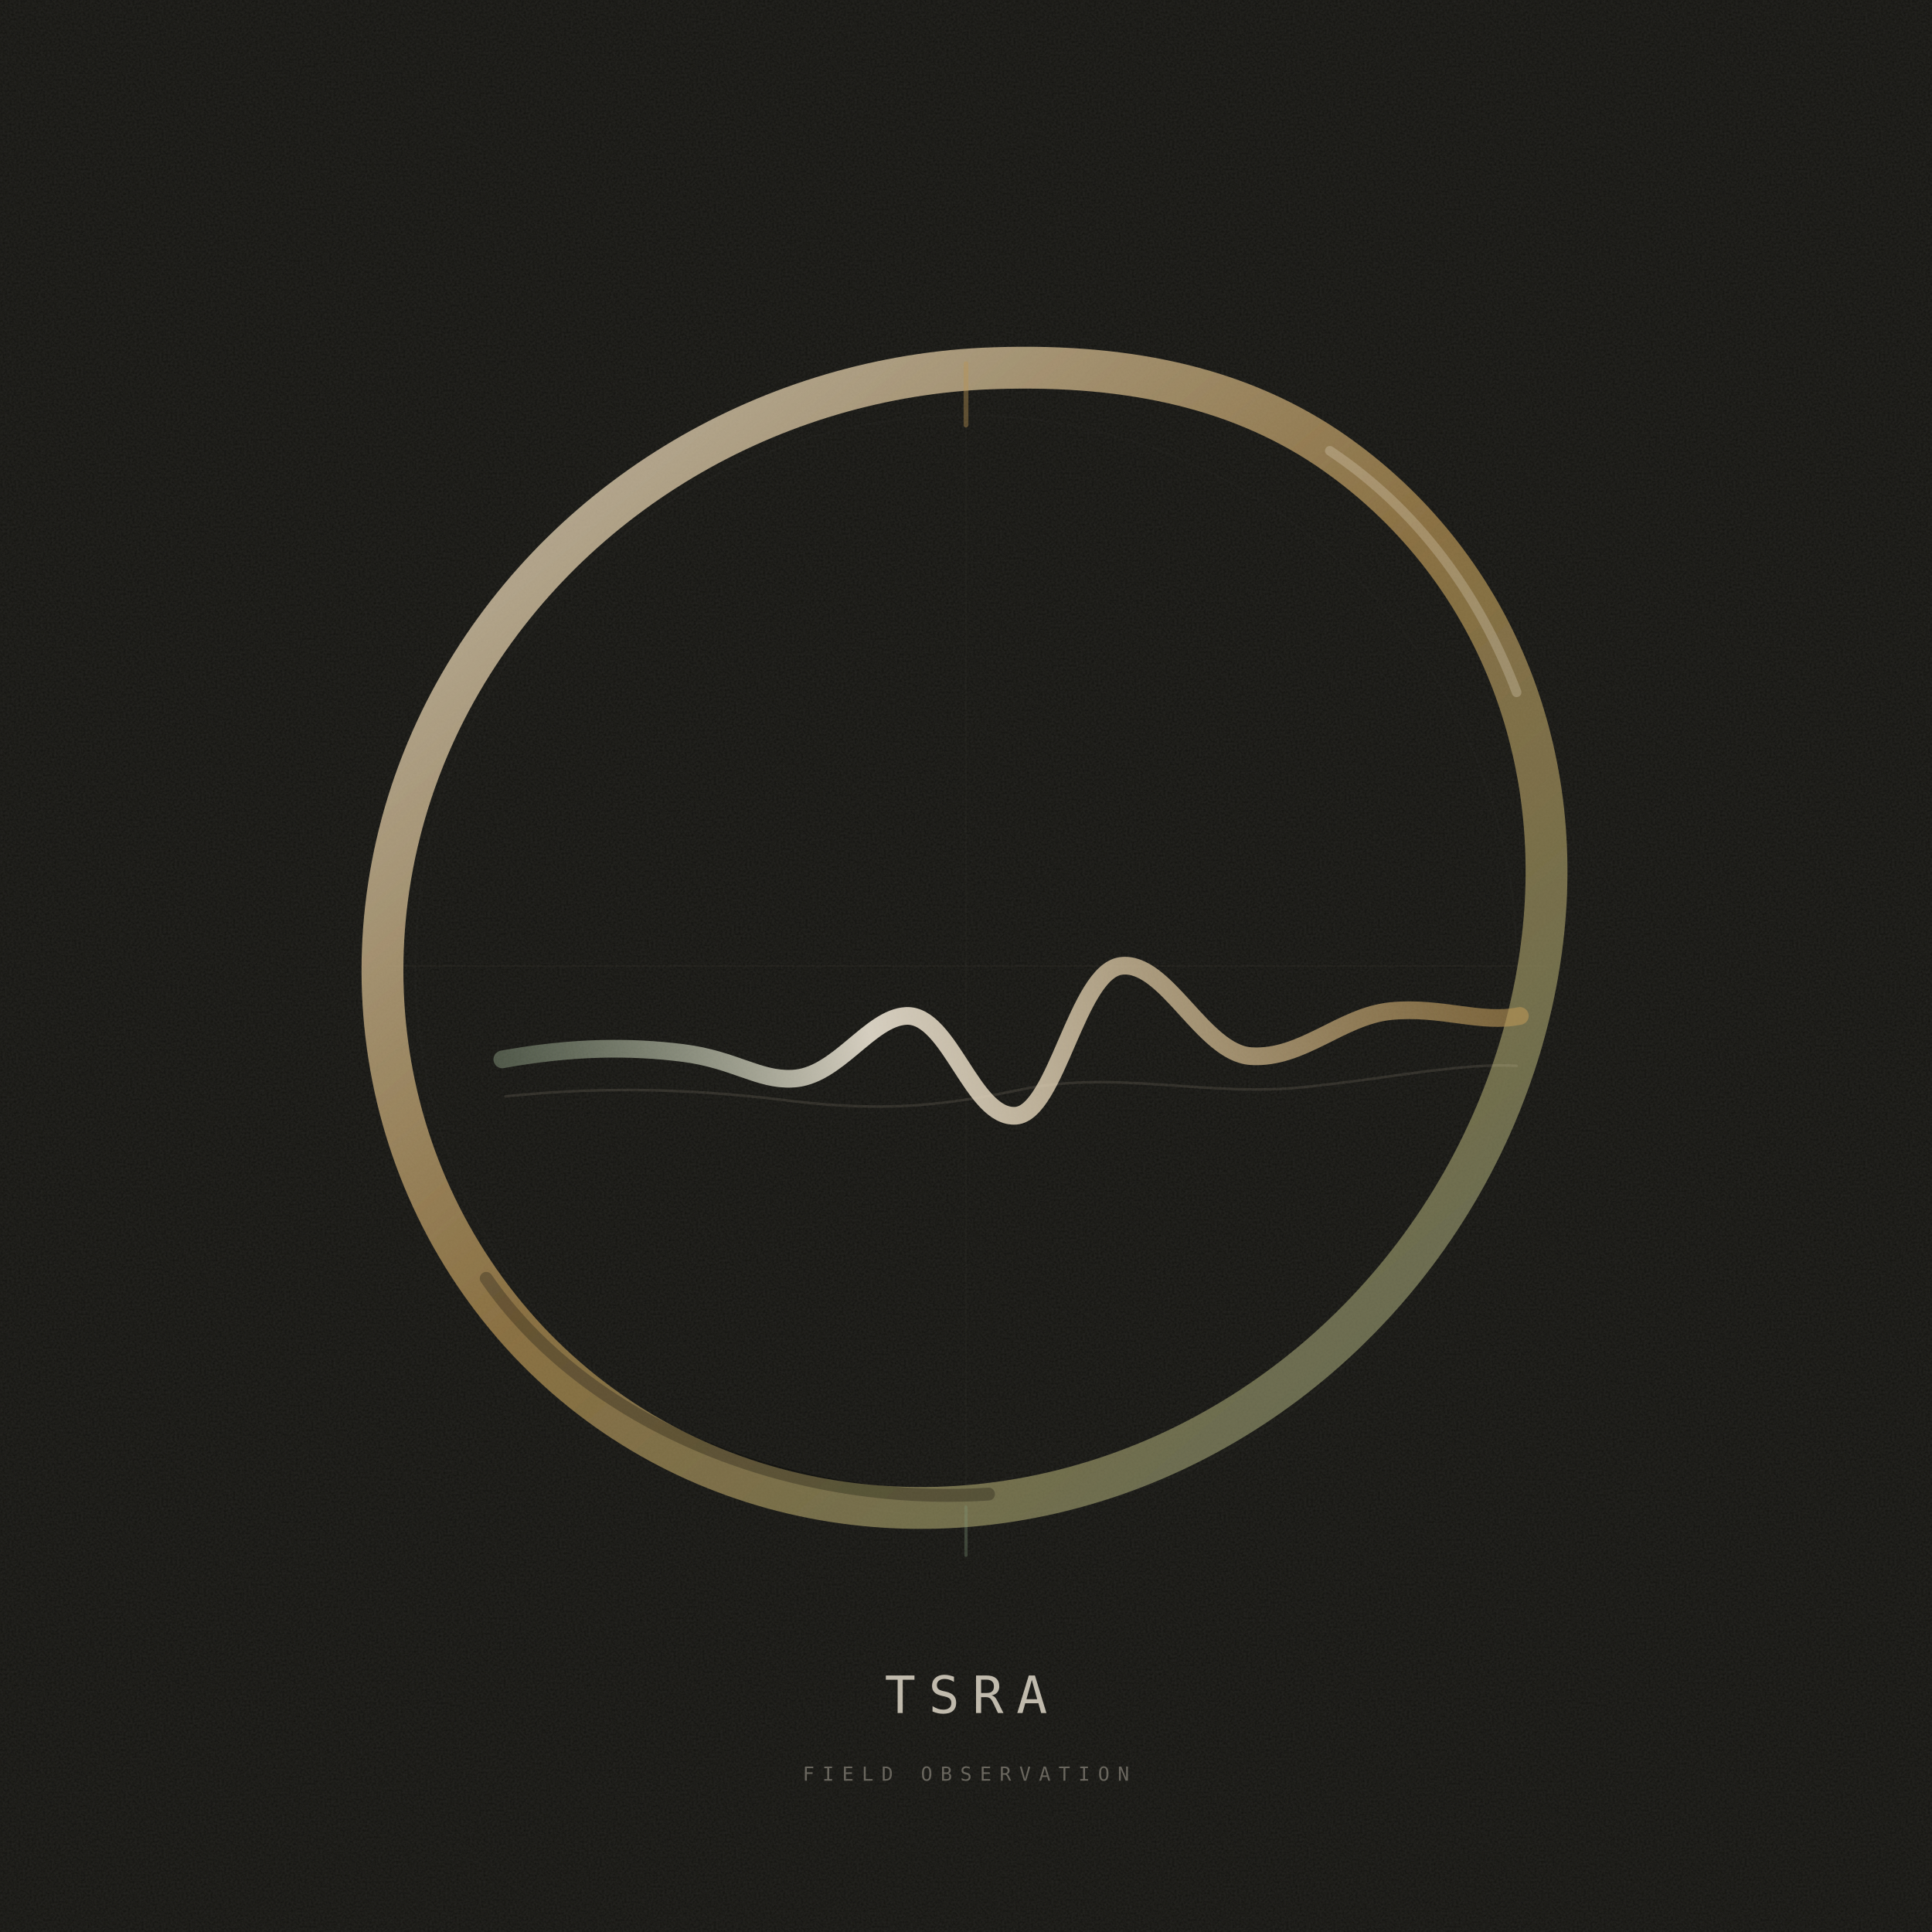
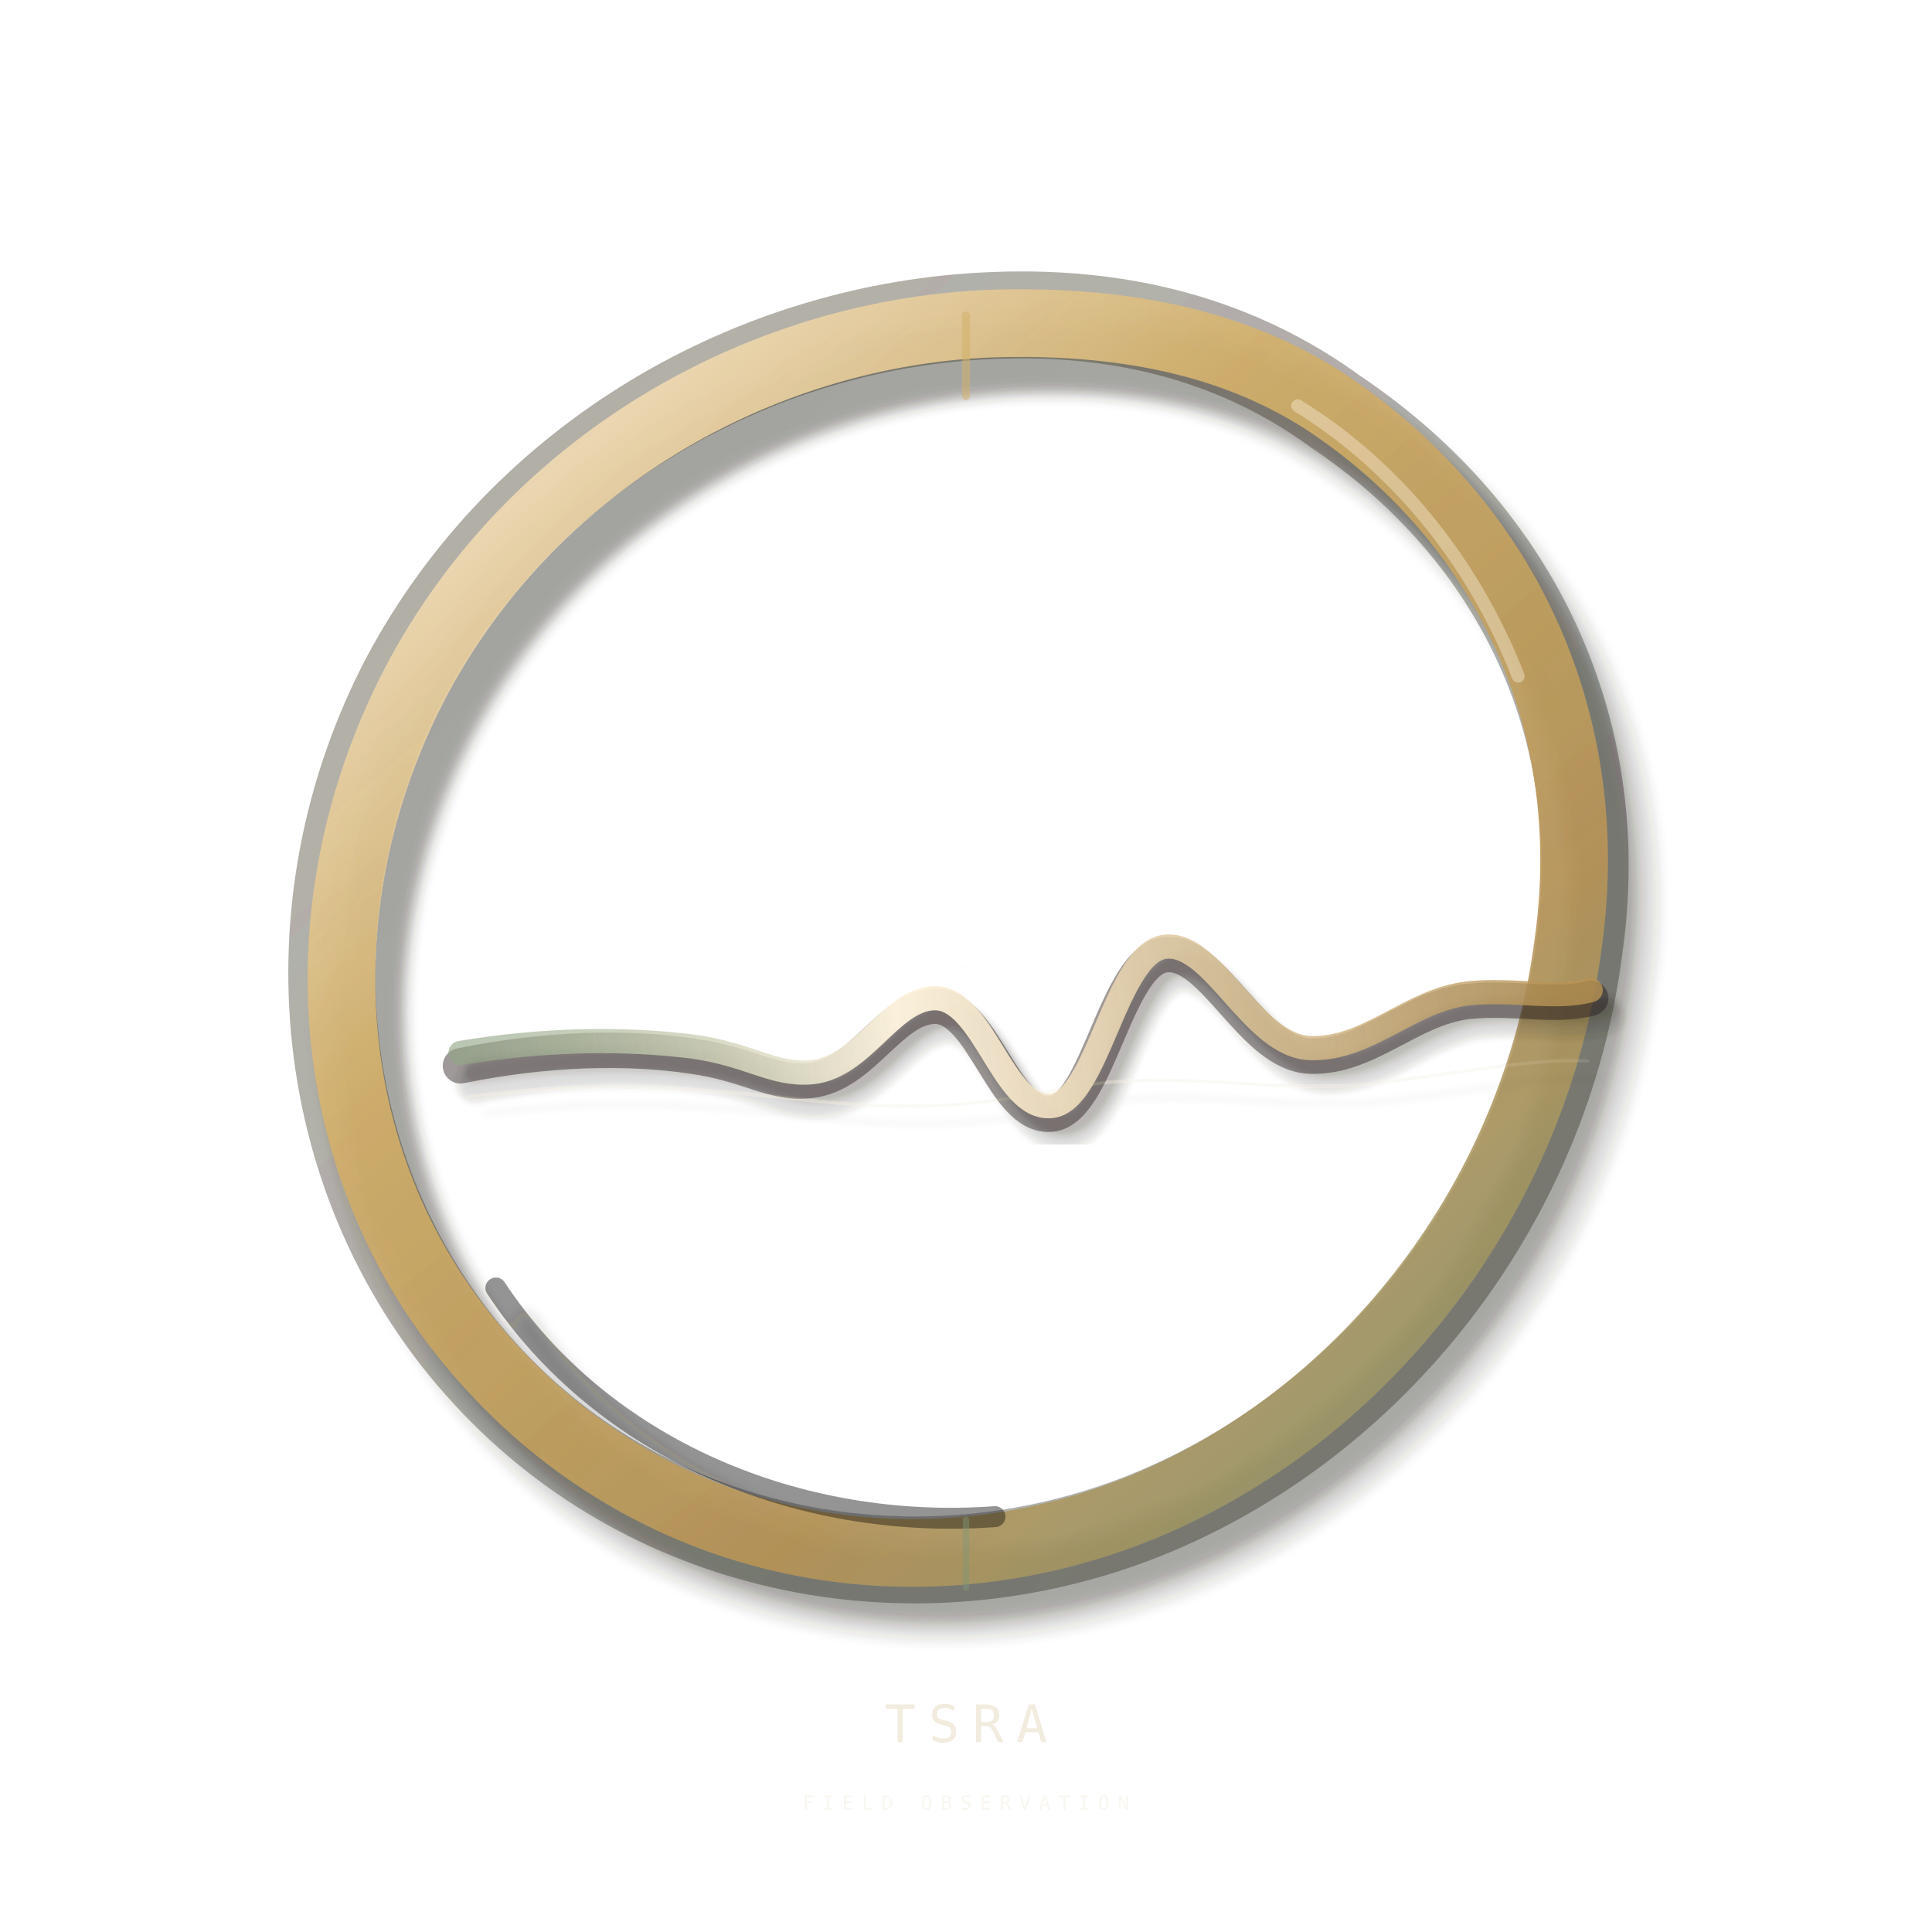
<svg xmlns="http://www.w3.org/2000/svg" viewBox="0 0 1200 1200" role="img" aria-labelledby="title desc">
  <defs>
-     <filter id="paper-grain" x="-20%" y="-20%" width="140%" height="140%">
-       <feTurbulence type="fractalNoise" baseFrequency="0.72" numOctaves="3" seed="18" result="noise" />
-       <feColorMatrix in="noise" type="matrix" values="0 0 0 0 0.93 0 0 0 0 0.90 0 0 0 0 0.82 0 0 0 .055 0" result="grain" />
-       <feBlend in="SourceGraphic" in2="grain" mode="screen" />
+     <filter id="ink-depth" x="-18%" y="-18%" width="136%" height="136%">
+       <feGaussianBlur in="SourceAlpha" stdDeviation="4" result="blur" />
+       <feOffset in="blur" dx="18" dy="22" result="offset" />
+       <feColorMatrix in="offset" type="matrix" values="0 0 0 0 0.03 0 0 0 0 0.025 0 0 0 0 0.018 0 0 0 .46 0" result="shadow" />
+       <feMerge>
+         <feMergeNode in="shadow" />
+         <feMergeNode in="SourceGraphic" />
+       </feMerge>
    </filter>
-     <filter id="ink-softness" x="-12%" y="-12%" width="124%" height="124%">
-       <feGaussianBlur in="SourceGraphic" stdDeviation="0.14" />
+     <filter id="line-depth" x="-18%" y="-18%" width="136%" height="136%">
+       <feGaussianBlur in="SourceAlpha" stdDeviation="2.2" result="blur" />
+       <feOffset in="blur" dx="9" dy="11" result="offset" />
+       <feColorMatrix in="offset" type="matrix" values="0 0 0 0 0.03 0 0 0 0 0.025 0 0 0 0 0.018 0 0 0 .36 0" result="shadow" />
+       <feMerge>
+         <feMergeNode in="shadow" />
+         <feMergeNode in="SourceGraphic" />
+       </feMerge>
    </filter>
-     <linearGradient id="ring-ink" x1="250" y1="190" x2="960" y2="1010" gradientUnits="userSpaceOnUse">
-       <stop offset="0" stop-color="#eee6d6" stop-opacity="0.94" />
-       <stop offset="0.48" stop-color="#b89455" stop-opacity="0.82" />
-       <stop offset="1" stop-color="#7f9878" stop-opacity="0.74" />
+     <linearGradient id="ring-ink" x1="254" y1="168" x2="972" y2="1020" gradientUnits="userSpaceOnUse">
+       <stop offset="0" stop-color="#fff4df" stop-opacity="0.98" />
+       <stop offset="0.34" stop-color="#d4b06a" stop-opacity="0.92" />
+       <stop offset="0.68" stop-color="#b89455" stop-opacity="0.9" />
+       <stop offset="1" stop-color="#7f9878" stop-opacity="0.86" />
    </linearGradient>
-     <linearGradient id="trace-ink" x1="260" y1="690" x2="930" y2="594" gradientUnits="userSpaceOnUse">
-       <stop offset="0" stop-color="#7f9878" stop-opacity="0.34" />
-       <stop offset="0.42" stop-color="#eee6d6" stop-opacity="0.88" />
-       <stop offset="1" stop-color="#b89455" stop-opacity="0.62" />
+     <linearGradient id="ring-shadow" x1="280" y1="280" x2="960" y2="960" gradientUnits="userSpaceOnUse">
+       <stop offset="0" stop-color="#3b3020" stop-opacity="0.72" />
+       <stop offset="1" stop-color="#172015" stop-opacity="0.64" />
+     </linearGradient>
+     <linearGradient id="trace-ink" x1="245" y1="690" x2="960" y2="590" gradientUnits="userSpaceOnUse">
+       <stop offset="0" stop-color="#7f9878" stop-opacity="0.58" />
+       <stop offset="0.44" stop-color="#fff4df" stop-opacity="0.95" />
+       <stop offset="1" stop-color="#b89455" stop-opacity="0.78" />
    </linearGradient>
  </defs>
-   <rect width="1200" height="1200" fill="#0d0c0a" />
-   <rect width="1200" height="1200" fill="#15130f" opacity="0.44" filter="url(#paper-grain)" />
-   <g opacity="0.28">
-     <path d="M240 600H960" stroke="#e2d6be" stroke-opacity="0.12" stroke-width="1" />
-     <path d="M600 240V960" stroke="#e2d6be" stroke-opacity="0.08" stroke-width="1" />
-     <circle cx="600" cy="600" r="342" fill="none" stroke="#e2d6be" stroke-opacity="0.055" stroke-width="1" />
+   <g opacity="0.18">
+     <path d="M232 600H968" stroke="#e2d6be" stroke-opacity="0.16" stroke-width="1" />
+     <path d="M600 232V968" stroke="#e2d6be" stroke-opacity="0.12" stroke-width="1" />
+     <circle cx="600" cy="600" r="352" fill="none" stroke="#e2d6be" stroke-opacity="0.08" stroke-width="1" />
  </g>
-   <g filter="url(#ink-softness)">
-     <path d="       M 824 278       C 922 344, 973 459, 958 584       C 941 726, 846 854, 711 909       C 576 964, 425 936, 328 833       C 227 725, 210 566, 280 435       C 346 312, 474 236, 610 229       C 697 225, 767 240, 824 278" fill="none" stroke="url(#ring-ink)" stroke-width="26" stroke-linecap="round" stroke-linejoin="round" stroke-opacity="0.86" />
-     <path d="       M 826 280       C 880 316, 919 369, 942 430" fill="none" stroke="#eee6d6" stroke-width="6" stroke-linecap="round" stroke-opacity="0.26" />
-     <path d="       M 302 794       C 364 884, 489 936, 614 928" fill="none" stroke="#0d0c0a" stroke-width="8" stroke-linecap="round" stroke-opacity="0.28" />
+   <g filter="url(#ink-depth)">
+     <path d="M 830 256 C 943 332, 1000 454, 981 588 C 961 748, 853 884, 712 941 C 570 998, 406 967, 302 854 C 194 737, 177 562, 252 420 C 325 284, 468 202, 616 196 C 709 192, 778 218, 830 256" fill="none" stroke="url(#ring-shadow)" stroke-width="54" stroke-linecap="round" stroke-linejoin="round" stroke-opacity="0.54" />
+     <path d="M 824 250 C 938 326, 993 452, 974 586 C 954 742, 850 878, 710 936 C 568 994, 410 963, 306 850 C 199 735, 184 566, 258 424 C 329 289, 470 207, 615 201 C 705 198, 772 216, 824 250" fill="none" stroke="url(#ring-ink)" stroke-width="42" stroke-linecap="round" stroke-linejoin="round" stroke-opacity="0.97" />
+     <path d="M 806 252 C 866 289, 915 348, 943 420" fill="none" stroke="#fff4df" stroke-width="8" stroke-linecap="round" stroke-opacity="0.38" />
+     <path d="M 308 800 C 374 900, 496 951, 618 942" fill="none" stroke="#0d0c0a" stroke-width="13" stroke-linecap="round" stroke-opacity="0.42" />
  </g>
-   <path d="     M 312 658     C 356 650, 392 650, 424 654     C 456 658, 471 671, 492 670     C 520 669, 540 632, 563 631     C 590 630, 604 695, 631 693     C 656 691, 669 604, 696 600     C 724 596, 747 654, 777 656     C 809 658, 833 631, 864 628     C 895 625, 920 636, 944 631" fill="none" stroke="url(#trace-ink)" stroke-width="11" stroke-linecap="round" stroke-linejoin="round" />
-   <path d="     M 314 681     C 380 674, 438 677, 493 684     C 552 691, 589 686, 633 677     C 693 664, 751 682, 812 675     C 861 670, 908 660, 942 662" fill="none" stroke="#e2d6be" stroke-opacity="0.12" stroke-width="1.6" stroke-linecap="round" />
-   <g opacity="0.7">
-     <path d="M600 226v38" stroke="#b89455" stroke-opacity="0.58" stroke-width="3" stroke-linecap="round" />
-     <path d="M600 936v30" stroke="#7f9878" stroke-opacity="0.46" stroke-width="2" stroke-linecap="round" />
+   <g filter="url(#line-depth)">
+     <path d="M 286 662 C 340 651, 390 650, 430 656 C 466 661, 480 674, 504 671 C 536 667, 553 626, 580 625 C 611 624, 623 695, 653 692 C 682 689, 693 596, 724 593 C 754 590, 778 655, 814 656 C 850 657, 876 626, 912 622 C 940 619, 966 626, 988 620" fill="none" stroke="#271f14" stroke-width="22" stroke-linecap="round" stroke-linejoin="round" stroke-opacity="0.44" />
+     <path d="M 286 654 C 340 645, 390 645, 430 650 C 466 655, 480 668, 504 666 C 536 663, 553 621, 580 620 C 611 619, 623 690, 653 687 C 682 684, 693 591, 724 588 C 754 585, 778 650, 814 651 C 850 652, 876 621, 912 617 C 940 614, 966 621, 988 615" fill="none" stroke="url(#trace-ink)" stroke-width="15" stroke-linecap="round" stroke-linejoin="round" />
+     <path d="M 292 681 C 376 670, 444 677, 508 684 C 576 691, 617 685, 662 676 C 728 663, 790 680, 852 673 C 906 667, 952 657, 986 659" fill="none" stroke="#e2d6be" stroke-opacity="0.16" stroke-width="2" stroke-linecap="round" />
  </g>
-   <g transform="translate(600 1064)" text-anchor="middle">
+   <g opacity="0.78">
+     <path d="M600 196v50" stroke="#d4b06a" stroke-opacity="0.68" stroke-width="5" stroke-linecap="round" />
+     <path d="M600 944v42" stroke="#7f9878" stroke-opacity="0.56" stroke-width="4" stroke-linecap="round" />
+   </g>
+   <g transform="translate(600 1082)" text-anchor="middle">
    <text font-family="IBM Plex Mono, JetBrains Mono, ui-monospace, monospace" font-size="32" letter-spacing="8" fill="#eee6d6" fill-opacity="0.78">TSRA</text>
    <text y="42" font-family="IBM Plex Mono, JetBrains Mono, ui-monospace, monospace" font-size="12" letter-spacing="5" fill="#eee6d6" fill-opacity="0.36">FIELD OBSERVATION</text>
  </g>
</svg>
